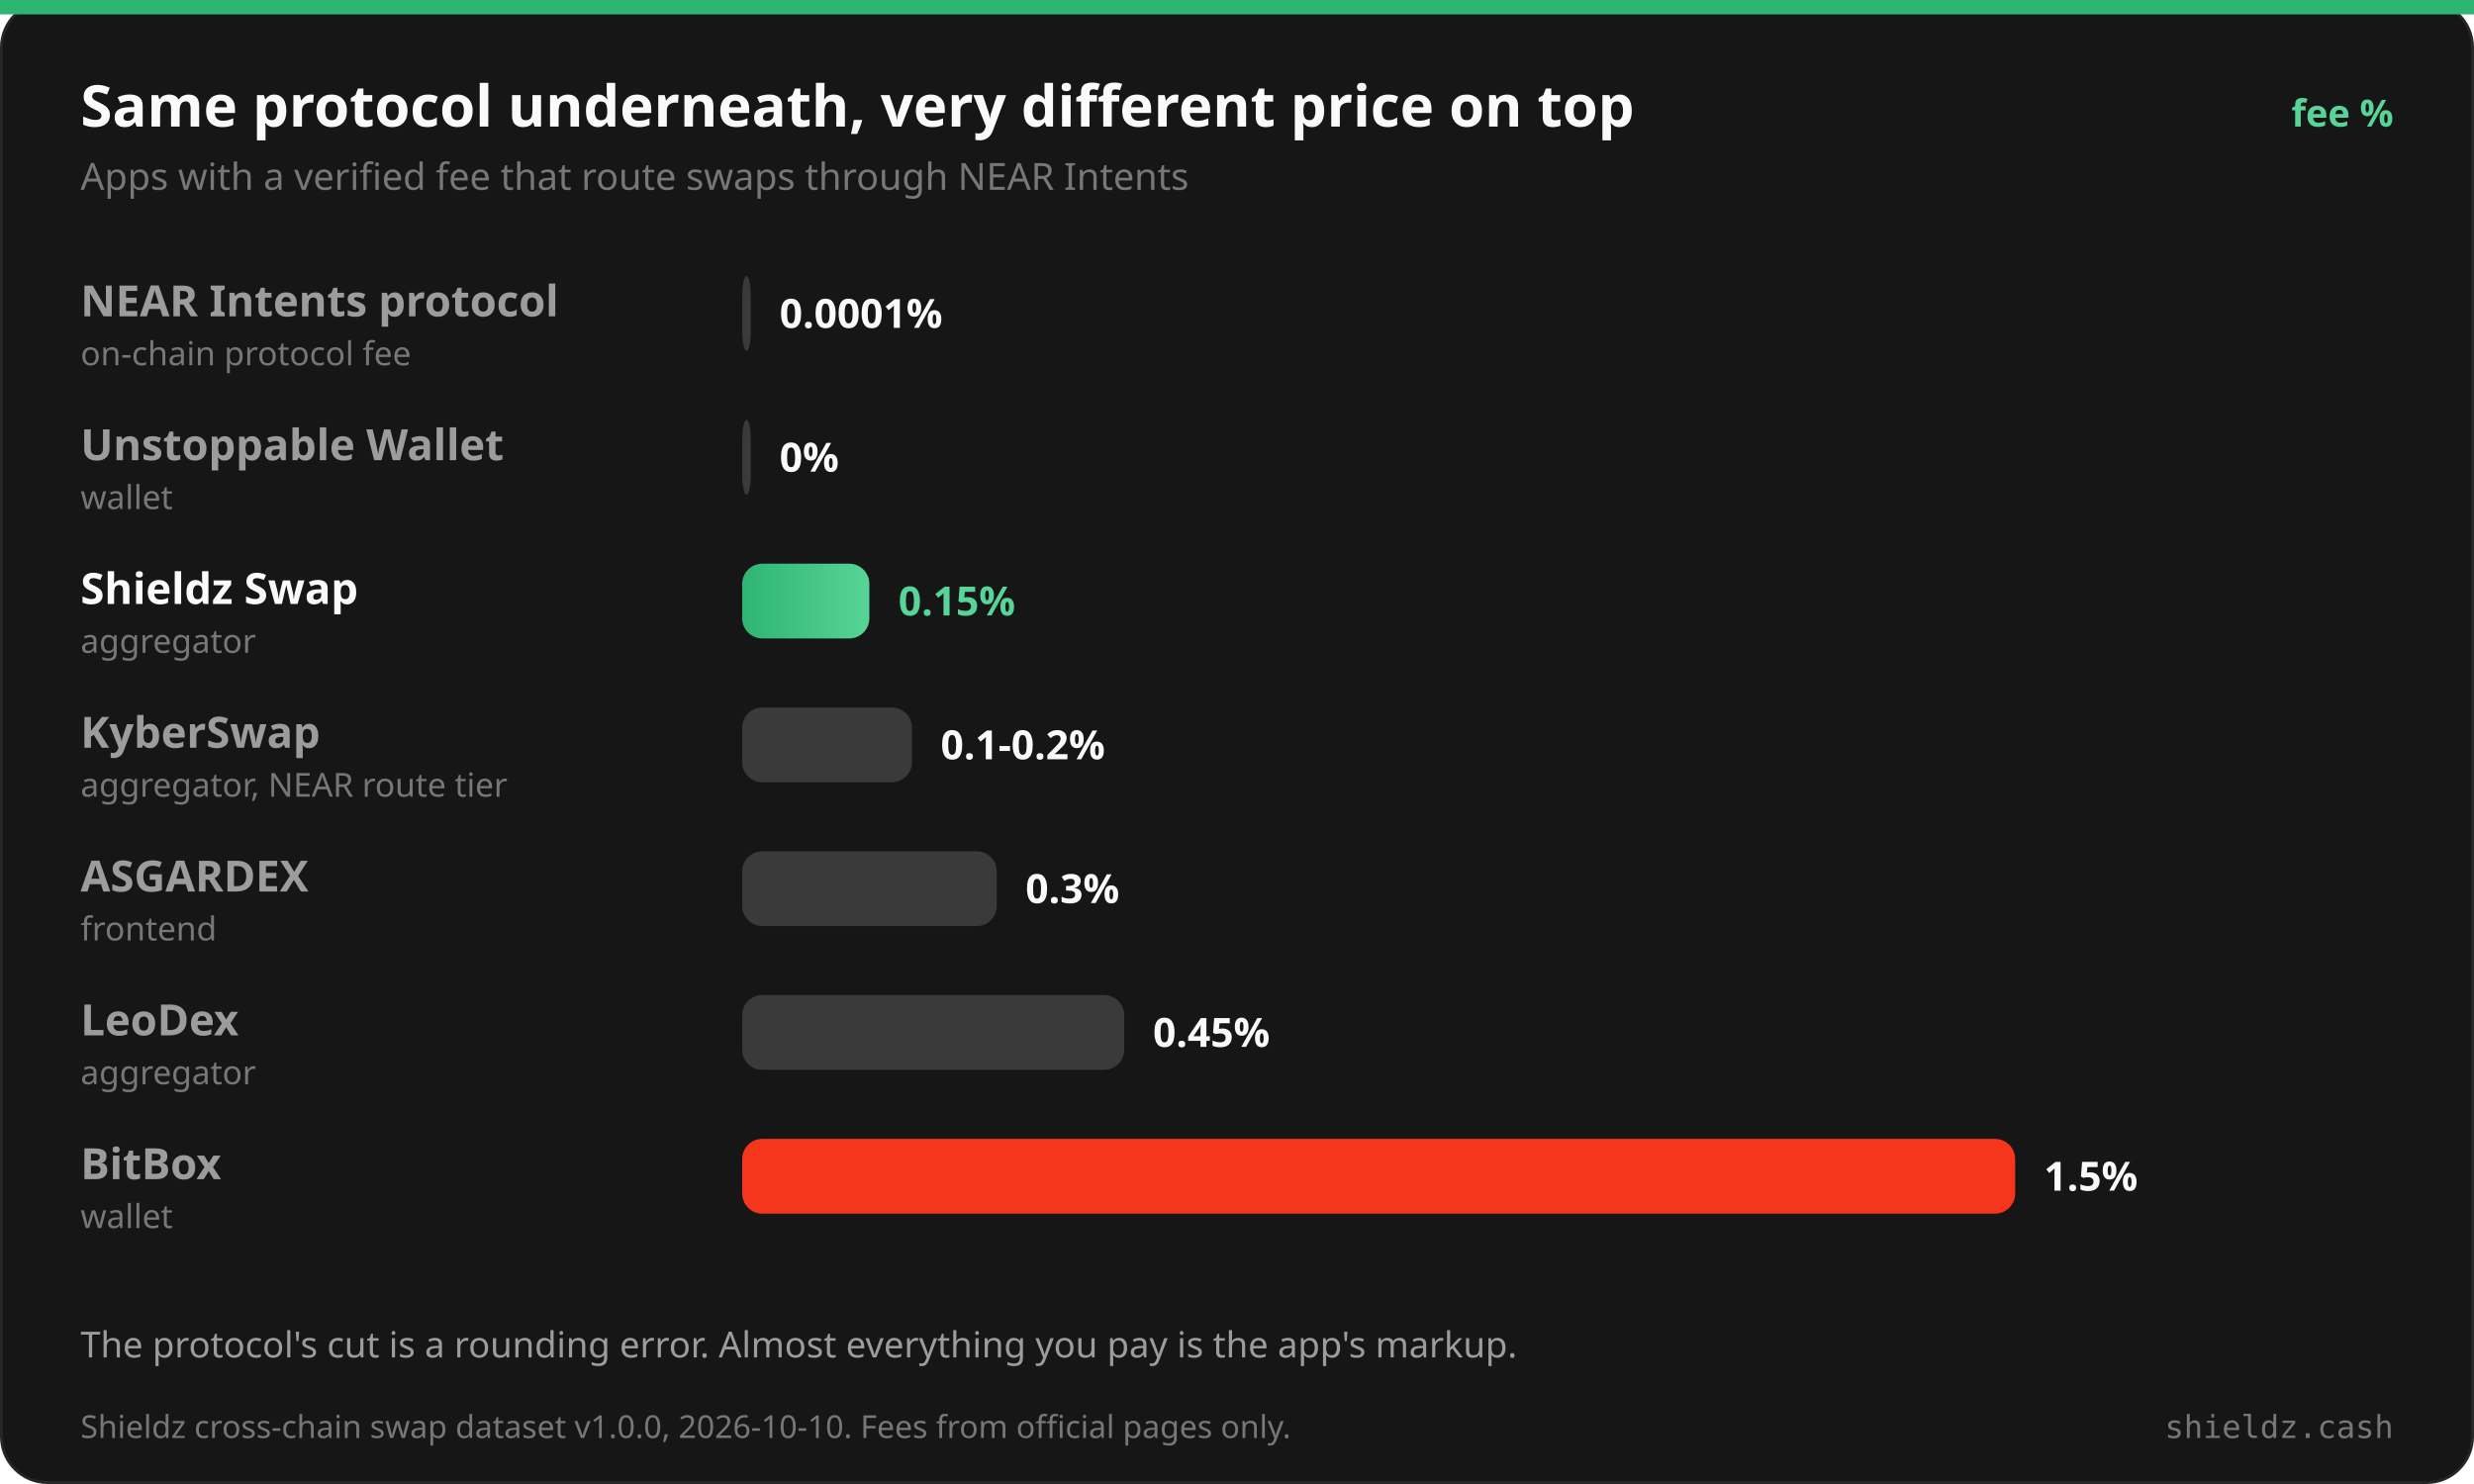
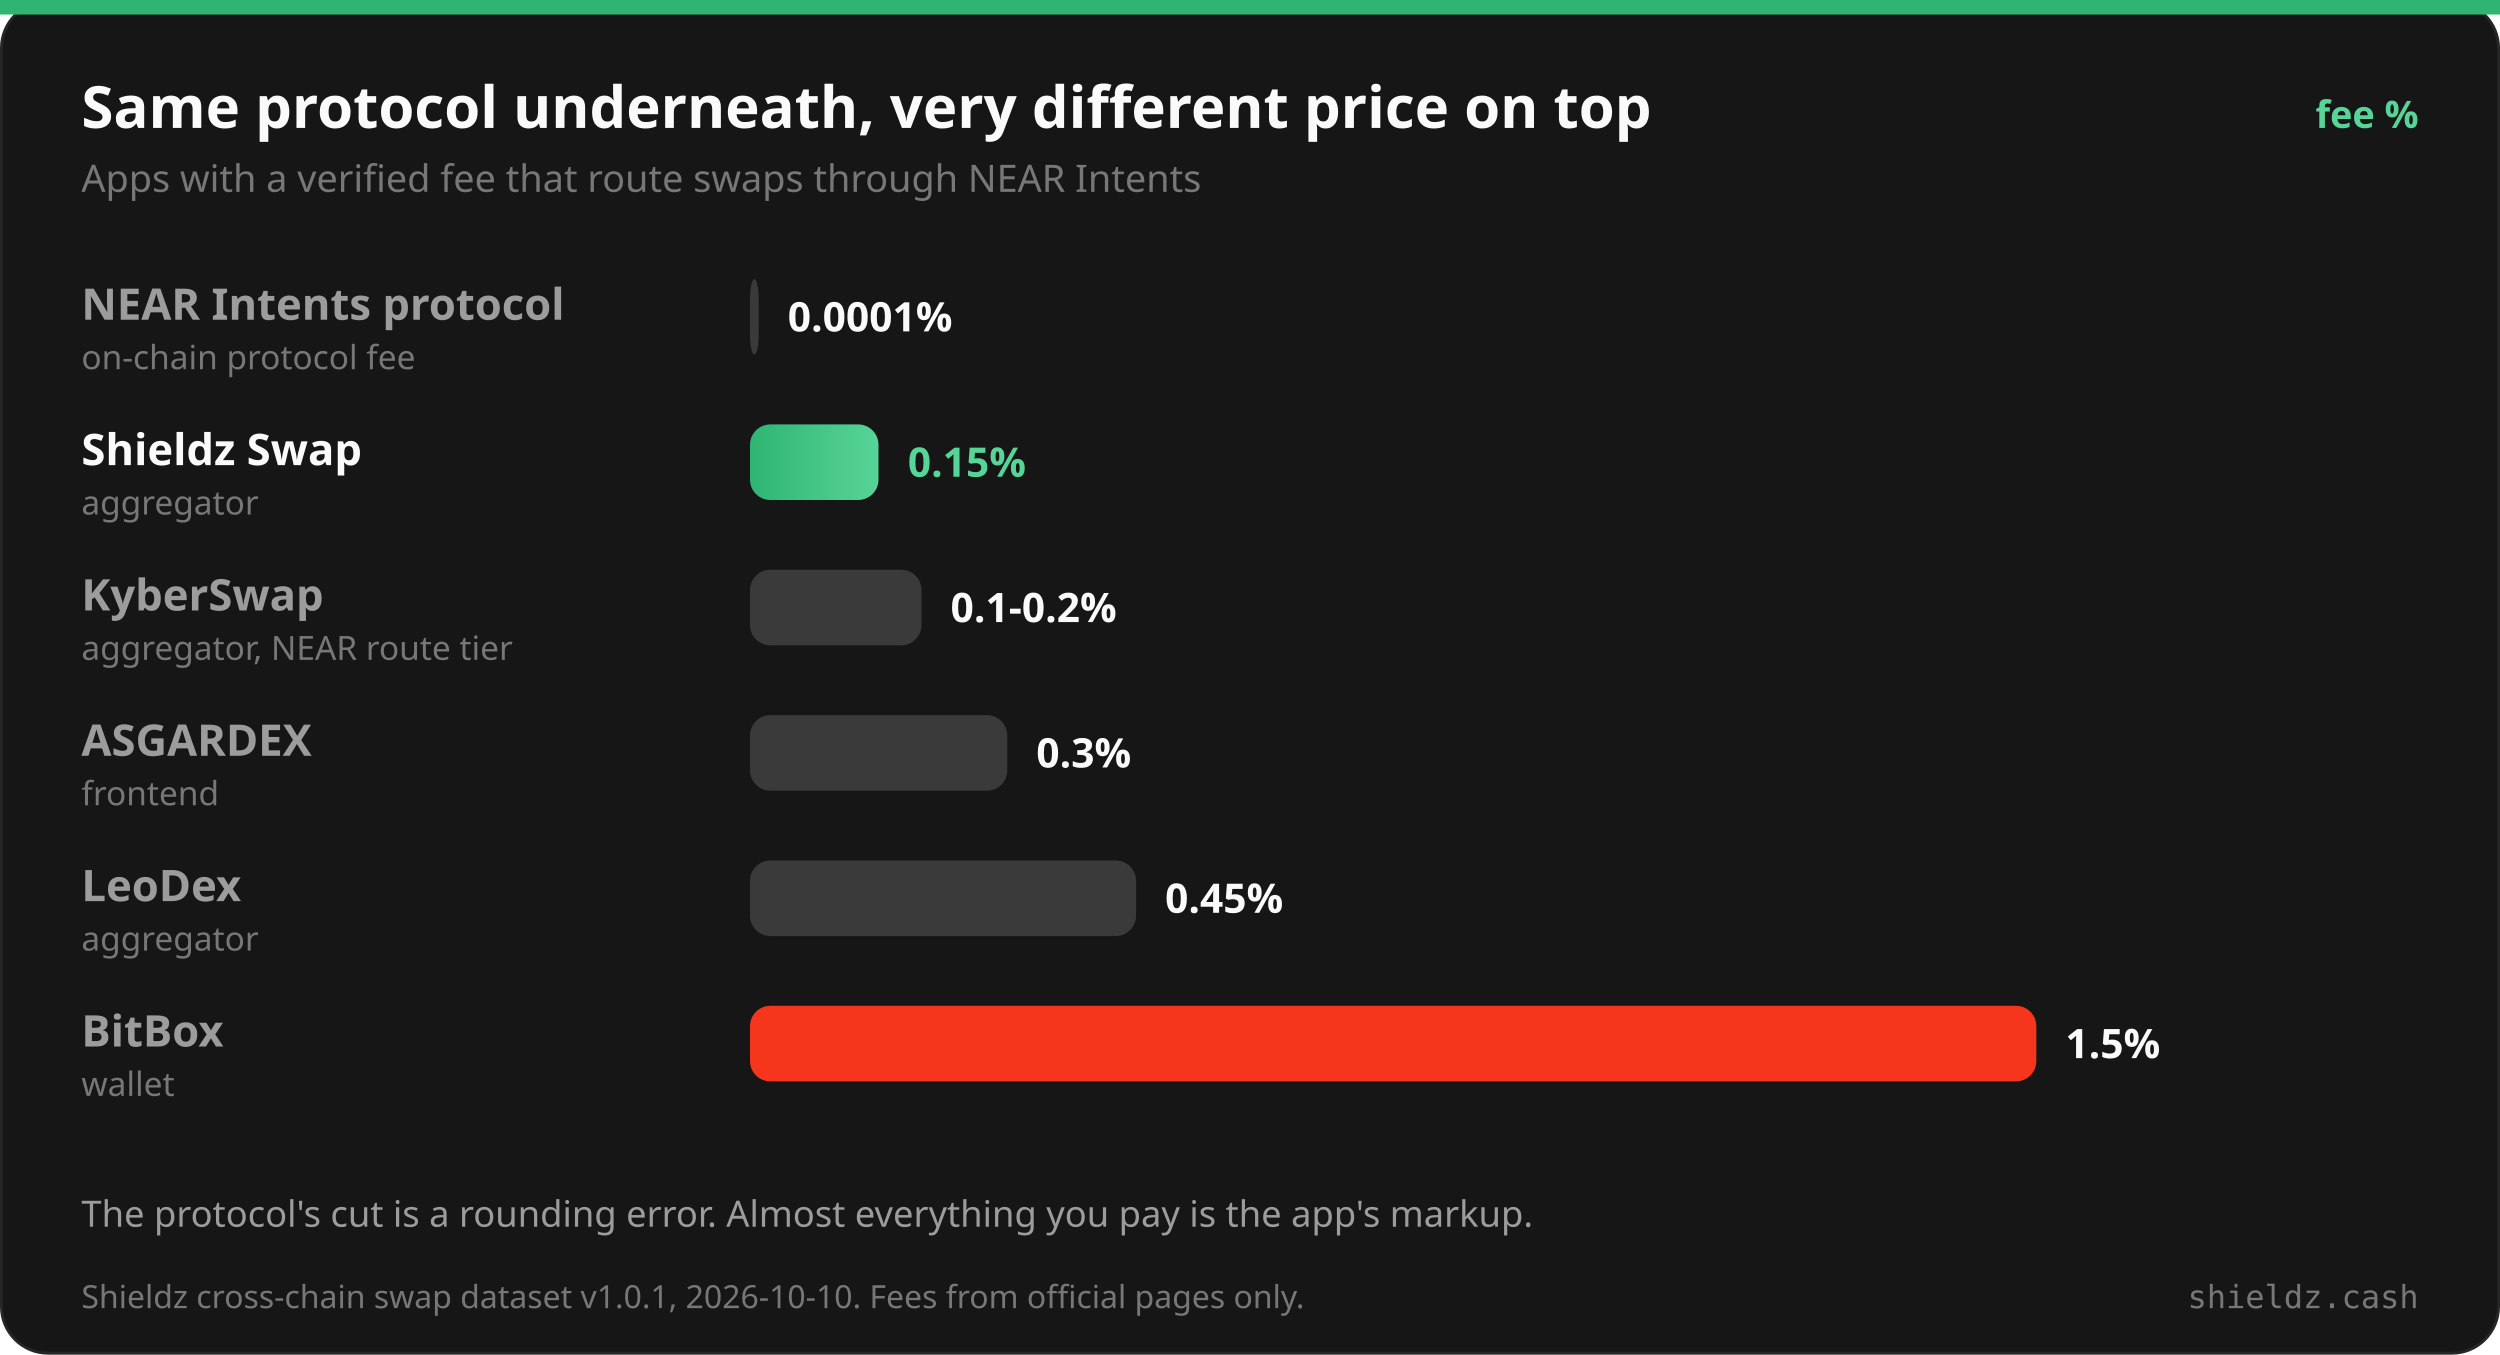
- <svg xmlns="http://www.w3.org/2000/svg" viewBox="0 0 860 516" width="860" height="516" role="img" aria-label="Fees on top of NEAR Intents' 0.0001% protocol fee: Unstoppable Wallet 0%, Shieldz Swap 0.15%, KyberSwap 0.1-0.2%, ASGARDEX 0.3%, LeoDex 0.45%, BitBox 1.5%.">
+ <svg xmlns="http://www.w3.org/2000/svg" viewBox="0 0 860 466" width="860" height="466" role="img" aria-label="Fees on top of NEAR Intents' 0.0001% protocol fee: Shieldz Swap 0.15%, KyberSwap 0.1-0.2%, ASGARDEX 0.3%, LeoDex 0.45%, BitBox 1.5%.">
  <defs>
    <linearGradient id="g" x1="0" y1="0" x2="1" y2="0">
      <stop offset="0" stop-color="#2fb573" />
      <stop offset="1" stop-color="#57d497" />
    </linearGradient>
  </defs>
-   <rect x="0.5" y="0.5" width="859" height="515" rx="16" fill="#161616" stroke="#262626" />
+   <rect x="0.5" y="0.5" width="859" height="465" rx="16" fill="#161616" stroke="#262626" />
  <rect x="0" y="0" width="860" height="5" fill="#2fb573" />
  <text x="28" y="44" font-size="20" font-weight="700" fill="#fafafa" font-family="ui-sans-serif,system-ui,sans-serif">Same protocol underneath, very different price on top</text>
  <text x="28" y="66" font-size="13" fill="#777" font-family="ui-sans-serif,system-ui,sans-serif">Apps with a verified fee that route swaps through NEAR Intents</text>
  <text x="832" y="44" text-anchor="end" font-size="13" font-weight="600" fill="#57d497" font-family="ui-sans-serif,system-ui,sans-serif">fee %</text>
  <text x="28" y="110" font-size="15" font-weight="600" fill="#9c9c9c" font-family="ui-sans-serif,system-ui,sans-serif">NEAR Intents protocol</text>
  <text x="28" y="127" font-size="11.5" fill="#777" font-family="ui-sans-serif,system-ui,sans-serif">on-chain protocol fee</text>
  <rect x="258" y="96" width="3.0" height="26" rx="7" fill="#3a3a3a" />
  <text x="271.0" y="114" font-size="14" font-weight="700" fill="#fafafa" font-family="ui-sans-serif,system-ui,sans-serif">0.0001%</text>
-   <text x="28" y="160" font-size="15" font-weight="600" fill="#9c9c9c" font-family="ui-sans-serif,system-ui,sans-serif">Unstoppable Wallet</text>
-   <text x="28" y="177" font-size="11.5" fill="#777" font-family="ui-sans-serif,system-ui,sans-serif">wallet</text>
-   <rect x="258" y="146" width="3.0" height="26" rx="7" fill="#3a3a3a" />
-   <text x="271.0" y="164" font-size="14" font-weight="700" fill="#fafafa" font-family="ui-sans-serif,system-ui,sans-serif">0%</text>
-   <text x="28" y="210" font-size="15" font-weight="600" fill="#fafafa" font-family="ui-sans-serif,system-ui,sans-serif">Shieldz Swap</text>
-   <text x="28" y="227" font-size="11.5" fill="#777" font-family="ui-sans-serif,system-ui,sans-serif">aggregator</text>
-   <rect x="258" y="196" width="44.2" height="26" rx="7" fill="url(#g)" />
-   <text x="312.3" y="214" font-size="14" font-weight="700" fill="#57d497" font-family="ui-sans-serif,system-ui,sans-serif">0.15%</text>
-   <text x="28" y="260" font-size="15" font-weight="600" fill="#9c9c9c" font-family="ui-sans-serif,system-ui,sans-serif">KyberSwap</text>
-   <text x="28" y="277" font-size="11.5" fill="#777" font-family="ui-sans-serif,system-ui,sans-serif">aggregator, NEAR route tier</text>
-   <rect x="258" y="246" width="59.0" height="26" rx="7" fill="#3a3a3a" />
-   <text x="327.0" y="264" font-size="14" font-weight="700" fill="#fafafa" font-family="ui-sans-serif,system-ui,sans-serif">0.1-0.2%</text>
-   <text x="28" y="310" font-size="15" font-weight="600" fill="#9c9c9c" font-family="ui-sans-serif,system-ui,sans-serif">ASGARDEX</text>
-   <text x="28" y="327" font-size="11.5" fill="#777" font-family="ui-sans-serif,system-ui,sans-serif">frontend</text>
-   <rect x="258" y="296" width="88.5" height="26" rx="7" fill="#3a3a3a" />
-   <text x="356.5" y="314" font-size="14" font-weight="700" fill="#fafafa" font-family="ui-sans-serif,system-ui,sans-serif">0.3%</text>
-   <text x="28" y="360" font-size="15" font-weight="600" fill="#9c9c9c" font-family="ui-sans-serif,system-ui,sans-serif">LeoDex</text>
-   <text x="28" y="377" font-size="11.5" fill="#777" font-family="ui-sans-serif,system-ui,sans-serif">aggregator</text>
-   <rect x="258" y="346" width="132.8" height="26" rx="7" fill="#3a3a3a" />
-   <text x="400.8" y="364" font-size="14" font-weight="700" fill="#fafafa" font-family="ui-sans-serif,system-ui,sans-serif">0.45%</text>
-   <text x="28" y="410" font-size="15" font-weight="600" fill="#9c9c9c" font-family="ui-sans-serif,system-ui,sans-serif">BitBox</text>
-   <text x="28" y="427" font-size="11.5" fill="#777" font-family="ui-sans-serif,system-ui,sans-serif">wallet</text>
-   <rect x="258" y="396" width="442.5" height="26" rx="7" fill="#f5361c" />
-   <text x="710.5" y="414" font-size="14" font-weight="700" fill="#fafafa" font-family="ui-sans-serif,system-ui,sans-serif">1.5%</text>
-   <text x="28" y="472" font-size="12.5" fill="#9c9c9c" font-family="ui-sans-serif,system-ui,sans-serif">The protocol's cut is a rounding error. Almost everything you pay is the app's markup.</text>
-   <text x="28" y="500" font-size="11" fill="#777" font-family="ui-sans-serif,system-ui,sans-serif">Shieldz cross-chain swap dataset v1.0.0, 2026-10-10. Fees from official pages only.</text>
-   <text x="832" y="500" text-anchor="end" font-size="11" fill="#777" font-family="Menlo,ui-monospace,monospace">shieldz.cash</text>
+   <text x="28" y="160" font-size="15" font-weight="600" fill="#fafafa" font-family="ui-sans-serif,system-ui,sans-serif">Shieldz Swap</text>
+   <text x="28" y="177" font-size="11.5" fill="#777" font-family="ui-sans-serif,system-ui,sans-serif">aggregator</text>
+   <rect x="258" y="146" width="44.2" height="26" rx="7" fill="url(#g)" />
+   <text x="312.3" y="164" font-size="14" font-weight="700" fill="#57d497" font-family="ui-sans-serif,system-ui,sans-serif">0.15%</text>
+   <text x="28" y="210" font-size="15" font-weight="600" fill="#9c9c9c" font-family="ui-sans-serif,system-ui,sans-serif">KyberSwap</text>
+   <text x="28" y="227" font-size="11.5" fill="#777" font-family="ui-sans-serif,system-ui,sans-serif">aggregator, NEAR route tier</text>
+   <rect x="258" y="196" width="59.0" height="26" rx="7" fill="#3a3a3a" />
+   <text x="327.0" y="214" font-size="14" font-weight="700" fill="#fafafa" font-family="ui-sans-serif,system-ui,sans-serif">0.1-0.2%</text>
+   <text x="28" y="260" font-size="15" font-weight="600" fill="#9c9c9c" font-family="ui-sans-serif,system-ui,sans-serif">ASGARDEX</text>
+   <text x="28" y="277" font-size="11.5" fill="#777" font-family="ui-sans-serif,system-ui,sans-serif">frontend</text>
+   <rect x="258" y="246" width="88.5" height="26" rx="7" fill="#3a3a3a" />
+   <text x="356.5" y="264" font-size="14" font-weight="700" fill="#fafafa" font-family="ui-sans-serif,system-ui,sans-serif">0.3%</text>
+   <text x="28" y="310" font-size="15" font-weight="600" fill="#9c9c9c" font-family="ui-sans-serif,system-ui,sans-serif">LeoDex</text>
+   <text x="28" y="327" font-size="11.5" fill="#777" font-family="ui-sans-serif,system-ui,sans-serif">aggregator</text>
+   <rect x="258" y="296" width="132.8" height="26" rx="7" fill="#3a3a3a" />
+   <text x="400.8" y="314" font-size="14" font-weight="700" fill="#fafafa" font-family="ui-sans-serif,system-ui,sans-serif">0.45%</text>
+   <text x="28" y="360" font-size="15" font-weight="600" fill="#9c9c9c" font-family="ui-sans-serif,system-ui,sans-serif">BitBox</text>
+   <text x="28" y="377" font-size="11.5" fill="#777" font-family="ui-sans-serif,system-ui,sans-serif">wallet</text>
+   <rect x="258" y="346" width="442.5" height="26" rx="7" fill="#f5361c" />
+   <text x="710.5" y="364" font-size="14" font-weight="700" fill="#fafafa" font-family="ui-sans-serif,system-ui,sans-serif">1.5%</text>
+   <text x="28" y="422" font-size="12.5" fill="#9c9c9c" font-family="ui-sans-serif,system-ui,sans-serif">The protocol's cut is a rounding error. Almost everything you pay is the app's markup.</text>
+   <text x="28" y="450" font-size="11" fill="#777" font-family="ui-sans-serif,system-ui,sans-serif">Shieldz cross-chain swap dataset v1.0.1, 2026-10-10. Fees from official pages only.</text>
+   <text x="832" y="450" text-anchor="end" font-size="11" fill="#777" font-family="Menlo,ui-monospace,monospace">shieldz.cash</text>
</svg>
